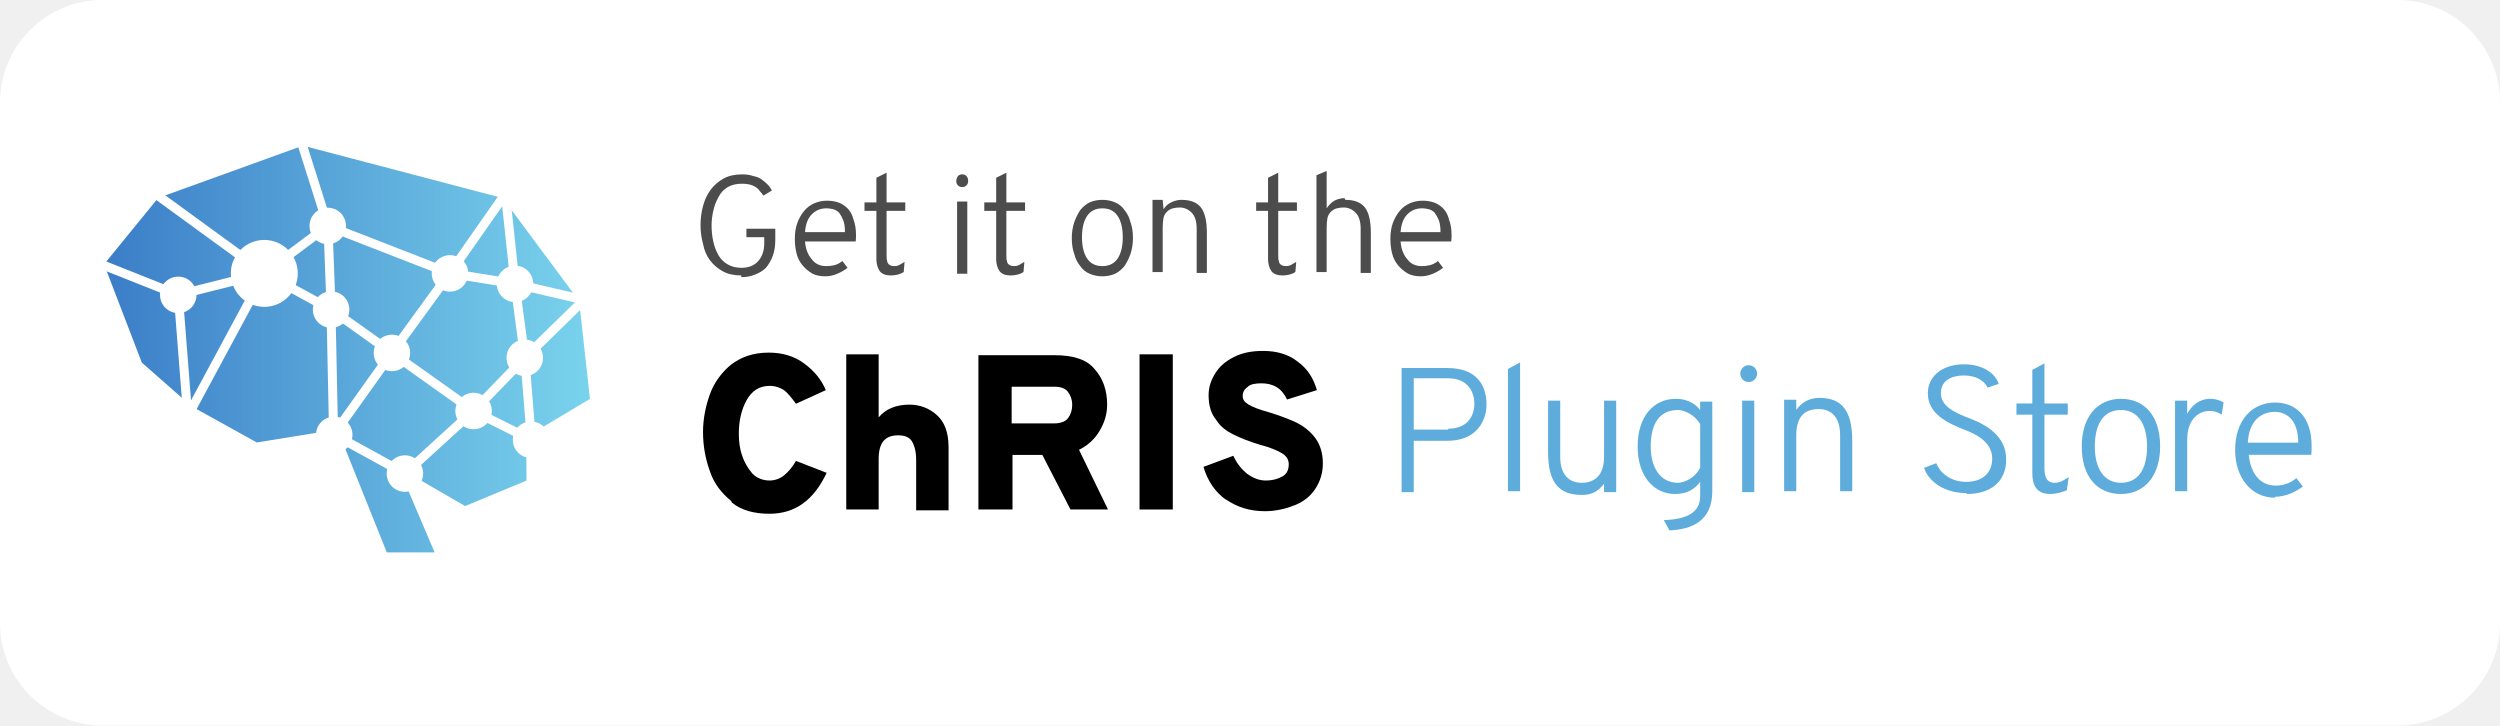
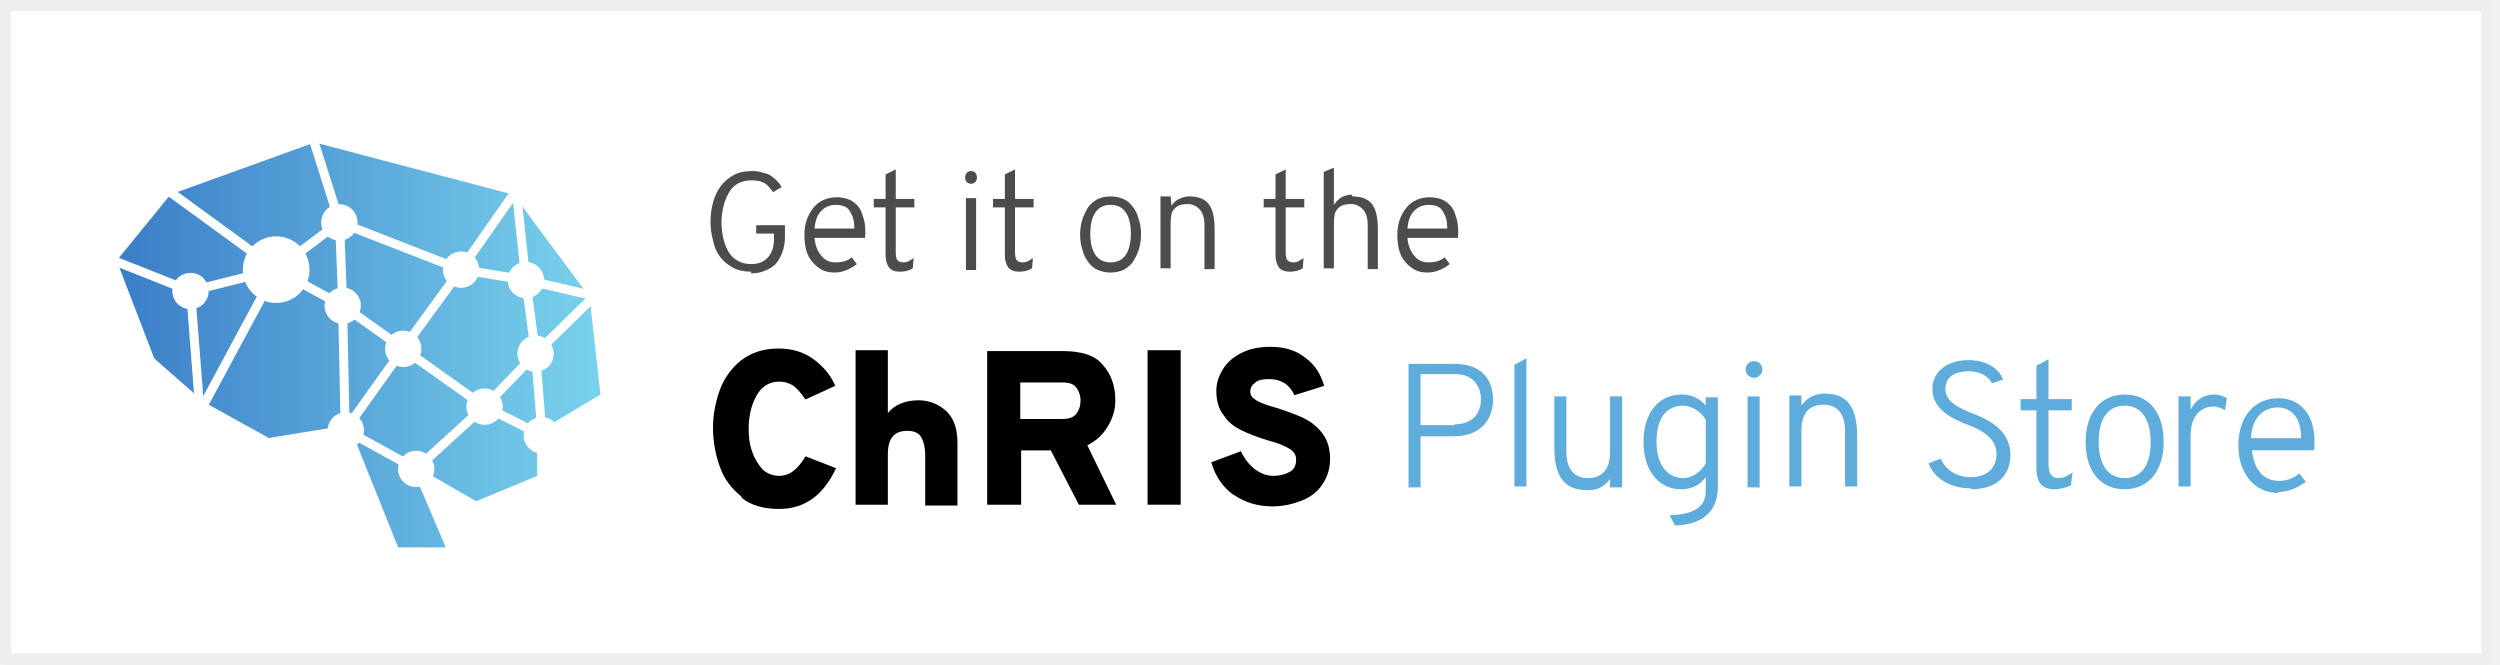
- <svg xmlns="http://www.w3.org/2000/svg" xmlns:xlink="http://www.w3.org/1999/xlink" width="126.575mm" height="36.73mm" viewBox="0 0 126.575 36.73" version="1.1" id="svg9701">
+ <svg xmlns="http://www.w3.org/2000/svg" xmlns:xlink="http://www.w3.org/1999/xlink" width="59.722mm" height="15.875mm" viewBox="0 0 59.722 15.875" version="1.1" id="svg9701">
  <defs id="defs9695">
    <clipPath clipPathUnits="userSpaceOnUse" id="clipPath161462">
      <path d="m 1032.96,2313.28 -333.905,-372.74 229.562,-597.75 286.953,-272.01 415.65,-193.51 426.52,73.21 293.68,-701.64 h 332.56 L 2477.24,727.012 2800.11,486.23 3187,650.969 v 256.429 l 385.07,239.412 -69.57,568.83 -440.82,622.99 -1155.7,301.75 z" id="path161460" />
    </clipPath>
-     <linearGradient xlink:href="#linearGradient161468" id="linearGradient9543" gradientUnits="userSpaceOnUse" gradientTransform="matrix(2873.01,0,0,-2873.01,699.055,1444.61)" x1="0" y1="0" x2="1" y2="0" spreadMethod="pad" />
    <linearGradient x1="0" y1="0" x2="1" y2="0" gradientUnits="userSpaceOnUse" gradientTransform="matrix(2873.01,0,0,-2873.01,699.055,1444.61)" spreadMethod="pad" id="linearGradient161468">
      <stop style="stop-opacity:1;stop-color:#3a7cc7" offset="0" id="stop161464" />
      <stop style="stop-opacity:1;stop-color:#7ad4ed" offset="1" id="stop161466" />
    </linearGradient>
+     <clipPath clipPathUnits="userSpaceOnUse" id="clipPath161462-4">
+       <path d="m 1032.96,2313.28 -333.905,-372.74 229.562,-597.75 286.953,-272.01 415.65,-193.51 426.52,73.21 293.68,-701.64 h 332.56 L 2477.24,727.012 2800.11,486.23 3187,650.969 v 256.429 l 385.07,239.412 -69.57,568.83 -440.82,622.99 -1155.7,301.75 z" id="path161460-6" />
+     </clipPath>
+     <linearGradient xlink:href="#linearGradient161468" id="linearGradient9543" gradientUnits="userSpaceOnUse" gradientTransform="matrix(2873.01,0,0,-2873.01,699.055,1444.61)" x1="0" y1="0" x2="1" y2="0" spreadMethod="pad" />
  </defs>
-   <g id="layer1" transform="translate(-192.2242,-73.01573)">
-     <rect y="79.338" x="193.868" height="27.218" width="124.826" id="rect8336" style="display:inline;opacity:1;fill:none;fill-opacity:1;stroke:none;stroke-width:1.408;stroke-linecap:square;stroke-linejoin:bevel;stroke-miterlimit:4;stroke-dasharray:none;stroke-dashoffset:0;stroke-opacity:1" />
-     <rect style="display:inline;fill:#ffffff;fill-opacity:1;stroke-width:8.098;stroke-linecap:round;stroke-linejoin:round" id="rect8338" width="126.575" height="36.73" x="192.224" y="73.016" ry="5.194" />
-     <g id="g8378" transform="matrix(43.16582,0,0,43.16582,502.5688,454.4979)" style="display:inline">
+   <g id="layer1" transform="translate(-243.2503,-43.41134)">
+     <rect y="46.32" x="244.335" height="12.786" width="58.637" id="rect8336" style="display:inline;opacity:1;fill:none;fill-opacity:1;stroke:none;stroke-width:0.661;stroke-linecap:square;stroke-linejoin:bevel;stroke-miterlimit:4;stroke-dasharray:none;stroke-dashoffset:0;stroke-opacity:1" />
+     <rect style="display:inline;fill:#ffffff;fill-opacity:1;stroke:#eeeeee;stroke-width:0.264;stroke-linecap:round;stroke-linejoin:round;stroke-miterlimit:4;stroke-dasharray:none;stroke-opacity:1" id="rect8338" width="59.268" height="15.611" x="243.382" y="43.543" ry="0" />
+     <g id="g8378" transform="matrix(20.2772,0,0,20.2772,389.3472,222.5522)" style="display:inline">
      <g transform="matrix(1.09434,0,0,1.09434,-3.482793,0.7329013)" id="g8364" style="fill:#5dacdc;fill-opacity:1;stroke-width:0.914">
        <path id="path8342" style="font-style:normal;font-variant:normal;font-weight:300;font-stretch:normal;font-size:medium;line-height:0.12px;font-family:Overpass;-inkscape-font-specification:'Overpass Light';letter-spacing:0px;word-spacing:0px;fill:#5dacdc;fill-opacity:1;stroke:none;stroke-width:0.01px;stroke-linecap:butt;stroke-linejoin:miter;stroke-opacity:1" d="m -1.885,-8.218 h 0.013 v -0.055 h 0.036 c 0.031,0 0.042,-0.021 0.042,-0.039 0,-0.02 -0.01,-0.039 -0.042,-0.039 h -0.049 z m 0.05,-0.067 h -0.037 v -0.055 h 0.037 c 0.022,0 0.028,0.016 0.028,0.027 0,0.013 -0.007,0.027 -0.028,0.027 z" />
        <path id="path8344" style="font-style:normal;font-variant:normal;font-weight:300;font-stretch:normal;font-size:medium;line-height:0.12px;font-family:Overpass;-inkscape-font-specification:'Overpass Light';letter-spacing:0px;word-spacing:0px;fill:#5dacdc;fill-opacity:1;stroke:none;stroke-width:0.01px;stroke-linecap:butt;stroke-linejoin:miter;stroke-opacity:1" d="m -1.771,-8.219 h 0.013 v -0.138 l -0.013,0.007 z" />
        <path id="path8346" style="font-style:normal;font-variant:normal;font-weight:300;font-stretch:normal;font-size:medium;line-height:0.12px;font-family:Overpass;-inkscape-font-specification:'Overpass Light';letter-spacing:0px;word-spacing:0px;fill:#5dacdc;fill-opacity:1;stroke:none;stroke-width:0.01px;stroke-linecap:butt;stroke-linejoin:miter;stroke-opacity:1" d="m -1.668,-8.218 h 0.013 v -0.098 h -0.013 v 0.06 c 0,0.021 -0.011,0.028 -0.024,0.028 -0.013,0 -0.023,-0.008 -0.023,-0.028 v -0.06 h -0.013 v 0.055 c 0,0.032 0.011,0.046 0.036,0.046 0.01,0 0.017,-0.003 0.024,-0.012 z" />
        <path id="path8348" style="font-style:normal;font-variant:normal;font-weight:300;font-stretch:normal;font-size:medium;line-height:0.12px;font-family:Overpass;-inkscape-font-specification:'Overpass Light';letter-spacing:0px;word-spacing:0px;fill:#5dacdc;fill-opacity:1;stroke:none;stroke-width:0.01px;stroke-linecap:butt;stroke-linejoin:miter;stroke-opacity:1" d="m -1.598,-8.177 c 0.024,-9.585e-4 0.046,-0.01 0.046,-0.042 v -0.096 h -0.013 v 0.009 c -0.003,-0.004 -0.011,-0.012 -0.026,-0.012 -0.024,0 -0.041,0.019 -0.041,0.051 0,0.034 0.019,0.051 0.04,0.051 0.013,0 0.021,-0.005 0.027,-0.013 v 0.015 c 0,0.013 -0.007,0.025 -0.039,0.026 z m 0.009,-0.051 c -0.017,0 -0.029,-0.014 -0.029,-0.039 0,-0.025 0.01,-0.039 0.029,-0.039 0.007,0 0.018,0.005 0.024,0.015 v 0.047 c -0.005,0.01 -0.016,0.016 -0.024,0.016 z" />
        <path id="path8350" style="font-style:normal;font-variant:normal;font-weight:300;font-stretch:normal;font-size:medium;line-height:0.12px;font-family:Overpass;-inkscape-font-specification:'Overpass Light';letter-spacing:0px;word-spacing:0px;fill:#5dacdc;fill-opacity:1;stroke:none;stroke-width:0.01px;stroke-linecap:butt;stroke-linejoin:miter;stroke-opacity:1" d="m -1.513,-8.336 c 0.005,0 0.009,-0.004 0.009,-0.009 0,-0.005 -0.004,-0.009 -0.009,-0.009 -0.005,0 -0.009,0.004 -0.009,0.009 0,0.005 0.004,0.009 0.009,0.009 z m -0.007,0.118 h 0.013 v -0.098 h -0.013 z" />
        <path id="path8352" style="font-style:normal;font-variant:normal;font-weight:300;font-stretch:normal;font-size:medium;line-height:0.12px;font-family:Overpass;-inkscape-font-specification:'Overpass Light';letter-spacing:0px;word-spacing:0px;fill:#5dacdc;fill-opacity:1;stroke:none;stroke-width:0.01px;stroke-linecap:butt;stroke-linejoin:miter;stroke-opacity:1" d="m -1.415,-8.219 h 0.013 v -0.054 c 0,-0.032 -0.011,-0.046 -0.035,-0.046 -0.01,0 -0.019,0.004 -0.025,0.013 V -8.317 h -0.013 v 0.098 h 0.013 v -0.06 c 0,-0.021 0.01,-0.028 0.024,-0.028 0.013,0 0.023,0.008 0.023,0.028 z" />
        <path id="path8354" style="font-style:normal;font-variant:normal;font-weight:300;font-stretch:normal;font-size:medium;line-height:0.12px;font-family:Overpass;-inkscape-font-specification:'Overpass Light';letter-spacing:0px;word-spacing:0px;fill:#5dacdc;fill-opacity:1;stroke:none;stroke-width:0.01px;stroke-linecap:butt;stroke-linejoin:miter;stroke-opacity:1" d="m -1.279,-8.216 c 0.025,0 0.042,-0.013 0.042,-0.037 0,-0.025 -0.021,-0.037 -0.039,-0.044 -0.016,-0.006 -0.031,-0.013 -0.031,-0.027 0,-0.012 0.009,-0.019 0.025,-0.019 0.013,0 0.022,0.006 0.025,0.013 l 0.012,-0.004 c -0.004,-0.012 -0.018,-0.021 -0.037,-0.021 -0.025,0 -0.039,0.014 -0.039,0.031 0,0.022 0.021,0.032 0.039,0.039 0.016,0.006 0.03,0.015 0.03,0.031 0,0.016 -0.011,0.025 -0.028,0.025 -0.015,0 -0.027,-0.008 -0.032,-0.02 l -0.013,0.005 c 0.005,0.015 0.022,0.027 0.045,0.027 z" />
        <path id="path8356" style="font-style:normal;font-variant:normal;font-weight:300;font-stretch:normal;font-size:medium;line-height:0.12px;font-family:Overpass;-inkscape-font-specification:'Overpass Light';letter-spacing:0px;word-spacing:0px;fill:#5dacdc;fill-opacity:1;stroke:none;stroke-width:0.01px;stroke-linecap:butt;stroke-linejoin:miter;stroke-opacity:1" d="m -1.19,-8.216 c 0.007,0 0.013,-0.002 0.018,-0.004 l 0.002,-0.014 c -0.004,0.002 -0.008,0.006 -0.015,0.006 -0.009,0 -0.011,-0.007 -0.011,-0.016 v -0.057 h 0.025 v -0.012 h -0.025 v -0.043 l -0.013,0.007 v 0.036 h -0.017 v 0.012 h 0.017 v 0.063 c 0,0.013 0.005,0.022 0.019,0.022 z" />
        <path id="path8358" style="font-style:normal;font-variant:normal;font-weight:300;font-stretch:normal;font-size:medium;line-height:0.12px;font-family:Overpass;-inkscape-font-specification:'Overpass Light';letter-spacing:0px;word-spacing:0px;fill:#5dacdc;fill-opacity:1;stroke:none;stroke-width:0.01px;stroke-linecap:butt;stroke-linejoin:miter;stroke-opacity:1" d="m -1.114,-8.216 c 0.025,0 0.042,-0.019 0.042,-0.051 0,-0.033 -0.017,-0.051 -0.042,-0.051 -0.025,0 -0.042,0.019 -0.042,0.051 0,0.033 0.017,0.051 0.042,0.051 z m 0,-0.012 c -0.018,0 -0.028,-0.015 -0.028,-0.039 0,-0.025 0.01,-0.039 0.028,-0.039 0.018,0 0.028,0.015 0.028,0.039 0,0.025 -0.01,0.039 -0.028,0.039 z" />
        <path id="path8360" style="font-style:normal;font-variant:normal;font-weight:300;font-stretch:normal;font-size:medium;line-height:0.12px;font-family:Overpass;-inkscape-font-specification:'Overpass Light';letter-spacing:0px;word-spacing:0px;fill:#5dacdc;fill-opacity:1;stroke:none;stroke-width:0.01px;stroke-linecap:butt;stroke-linejoin:miter;stroke-opacity:1" d="m -1.056,-8.219 h 0.013 v -0.055 c 0,-0.024 0.014,-0.031 0.024,-0.031 0.006,0 0.01,0.002 0.013,0.004 l 0.002,-0.013 c -0.003,-0.002 -0.008,-0.004 -0.014,-0.004 -0.012,0 -0.02,0.007 -0.025,0.016 v -0.014 h -0.013 z" />
        <path id="path8362" style="font-style:normal;font-variant:normal;font-weight:300;font-stretch:normal;font-size:medium;line-height:0.12px;font-family:Overpass;-inkscape-font-specification:'Overpass Light';letter-spacing:0px;word-spacing:0px;fill:#5dacdc;fill-opacity:1;stroke:none;stroke-width:0.01px;stroke-linecap:butt;stroke-linejoin:miter;stroke-opacity:1" d="m -0.949,-8.213 c 0.011,0 0.022,-0.005 0.03,-0.011 l -0.007,-0.009 c -0.007,0.006 -0.015,0.008 -0.022,0.008 -0.017,0 -0.027,-0.013 -0.029,-0.033 h 0.067 c 3.8341e-4,-0.004 3.8341e-4,-0.007 3.8341e-4,-0.009 0,-0.033 -0.018,-0.047 -0.039,-0.047 -0.025,0 -0.043,0.019 -0.043,0.051 0,0.028 0.016,0.051 0.043,0.051 z m -0.029,-0.058 c 0.001,-0.022 0.013,-0.033 0.029,-0.033 0.01,0 0.025,0.006 0.025,0.033 z" />
      </g>
      <g id="g8376" style="fill:#000000">
        <path d="m -6.332,-8.25 c -0.011,-0.009 -0.02,-0.02 -0.025,-0.035 -0.005,-0.014 -0.008,-0.029 -0.008,-0.046 0,-0.015 0.003,-0.03 0.008,-0.044 0.005,-0.014 0.014,-0.026 0.025,-0.035 0.012,-0.009 0.026,-0.014 0.044,-0.014 0.016,0 0.03,0.004 0.042,0.013 0.012,0.009 0.02,0.019 0.025,0.031 l -0.035,0.016 c -0.005,-0.007 -0.01,-0.013 -0.014,-0.016 -0.005,-0.003 -0.01,-0.005 -0.017,-0.005 -0.012,0 -0.021,0.006 -0.027,0.017 -0.006,0.011 -0.009,0.024 -0.009,0.039 0,0.009 0.001,0.018 0.004,0.026 0.003,0.009 0.007,0.015 0.012,0.021 0.005,0.005 0.012,0.008 0.02,0.008 0.006,0 0.012,-0.002 0.017,-0.006 0.005,-0.004 0.01,-0.01 0.014,-0.017 l 0.036,0.014 c -0.015,0.032 -0.037,0.048 -0.067,0.048 -0.018,0 -0.033,-0.004 -0.044,-0.013" style="fill:#000000;fill-opacity:1;fill-rule:nonzero;stroke:none;stroke-width:0.001" id="path8366" />
        <path d="m -6.197,-8.422 h 0.038 v 0.074 c 0.008,-0.01 0.021,-0.015 0.036,-0.015 0.012,0 0.023,0.004 0.032,0.012 0.009,0.008 0.014,0.02 0.014,0.038 v 0.074 h -0.038 v -0.059 c 0,-0.01 -0.002,-0.017 -0.005,-0.022 -0.003,-0.005 -0.009,-0.007 -0.016,-0.007 -0.016,0 -0.023,0.009 -0.023,0.028 v 0.059 h -0.038 V -8.422" style="fill:#000000;fill-opacity:1;fill-rule:nonzero;stroke:none;stroke-width:0.001" id="path8368" />
        <path d="m -5.953,-8.341 c 0.007,0 0.013,-0.002 0.016,-0.006 0.003,-0.004 0.005,-0.009 0.005,-0.016 0,-0.006 -0.002,-0.011 -0.005,-0.015 -0.003,-0.004 -0.008,-0.006 -0.016,-0.006 h -0.05 v 0.043 z m -0.089,-0.08 h 0.089 c 0.022,0 0.038,0.005 0.047,0.016 0.01,0.011 0.015,0.025 0.015,0.042 0,0.011 -0.003,0.021 -0.009,0.031 -0.006,0.01 -0.014,0.017 -0.024,0.022 l 0.034,0.07 h -0.044 l -0.033,-0.064 h -0.035 v 0.064 h -0.04 v -0.182" style="fill:#000000;fill-opacity:1;fill-rule:nonzero;stroke:none;stroke-width:0.001" id="path8370" />
        <path d="m -5.751,-8.251 c -0.013,-0.009 -0.022,-0.022 -0.027,-0.039 l 0.035,-0.013 c 0.004,0.009 0.01,0.016 0.016,0.021 0.007,0.005 0.014,0.008 0.022,0.008 0.008,0 0.015,-0.002 0.02,-0.005 0.005,-0.003 0.007,-0.008 0.007,-0.014 0,-0.006 -0.003,-0.01 -0.008,-0.013 -0.005,-0.003 -0.014,-0.007 -0.026,-0.01 -0.013,-0.004 -0.023,-0.008 -0.031,-0.012 -0.008,-0.004 -0.015,-0.009 -0.02,-0.017 -0.006,-0.007 -0.009,-0.017 -0.009,-0.029 0,-0.01 0.003,-0.018 0.008,-0.026 0.005,-0.008 0.012,-0.014 0.022,-0.019 0.01,-0.005 0.021,-0.007 0.034,-0.007 0.016,0 0.03,0.004 0.041,0.013 0.011,0.008 0.018,0.019 0.022,0.033 l -0.035,0.011 c -0.006,-0.013 -0.016,-0.019 -0.03,-0.019 -0.007,0 -0.013,0.001 -0.016,0.004 -0.004,0.003 -0.006,0.006 -0.006,0.011 0,0.004 0.002,0.007 0.007,0.01 0.005,0.003 0.013,0.006 0.024,0.009 0.013,0.004 0.023,0.008 0.032,0.012 0.008,0.004 0.016,0.01 0.022,0.018 0.006,0.008 0.009,0.018 0.009,0.03 0,0.011 -0.003,0.021 -0.009,0.03 -0.006,0.009 -0.014,0.015 -0.024,0.019 -0.01,0.004 -0.022,0.007 -0.035,0.007 -0.018,0 -0.033,-0.005 -0.046,-0.014" style="fill:#000000;fill-opacity:1;fill-rule:nonzero;stroke:none;stroke-width:0.001" id="path8372" />
        <path id="path8374" style="fill:#000000;fill-opacity:1;fill-rule:nonzero;stroke:none;stroke-width:0.001" d="m -5.853,-8.24 v -0.182 h 0.039 v 0.182 h -0.039" />
      </g>
    </g>
-     <g style="display:inline;stroke-width:7.889" transform="matrix(6.322534,0,0,6.322534,235.9788,131.1342)" id="g8463">
-       <g style="stroke-width:7.889" id="g8382" clip-path="url(#clipPath161462)" transform="matrix(0.00138889,0,0,-0.00138889,-7.108948,-4.401723)">
+     <g style="display:inline;stroke-width:7.889" transform="matrix(2.970019,0,0,2.970019,264.1162,70.65161)" id="g8463">
+       <g style="stroke-width:7.889" id="g8382" clip-path="url(#clipPath161462-4)" transform="matrix(0.00138889,0,0,-0.00138889,-7.108948,-4.401723)">
        <path d="m 1032.96,2313.28 -333.905,-372.74 229.562,-597.75 286.953,-272.01 415.65,-193.51 426.52,73.21 293.68,-701.64 h 332.56 L 2477.24,727.012 2800.11,486.23 3187,650.969 v 256.429 l 385.07,239.412 -69.57,568.83 -440.82,622.99 -1155.7,301.75 -873.02,-327.1" style="fill:url(#linearGradient9543);fill-opacity:1;fill-rule:nonzero;stroke:none;stroke-width:7.889" id="path8380" />
      </g>
      <path id="path8384" style="fill:#ffffff;fill-opacity:1;fill-rule:nonzero;stroke:none;stroke-width:0.011" d="m -3.289,-6.983 -0.059,-0.042 0.445,-0.636 0.059,0.042 -0.445,0.636" />
      <path id="path8386" style="fill:#ffffff;fill-opacity:1;fill-rule:nonzero;stroke:none;stroke-width:0.011" d="m -2.832,-6.915 -0.077,-0.721 0.072,-0.008 0.077,0.721 -0.072,0.008" />
      <path id="path8388" style="fill:#ffffff;fill-opacity:1;fill-rule:nonzero;stroke:none;stroke-width:0.011" d="m -2.754,-6.322 -0.079,-0.593 0.072,-0.01 0.079,0.593 -0.072,0.01" />
      <path id="path8390" style="fill:#ffffff;fill-opacity:1;fill-rule:nonzero;stroke:none;stroke-width:0.011" d="m -2.701,-5.666 -0.053,-0.657 0.072,-0.006 0.053,0.657 -0.072,0.006" />
      <path id="path8392" style="fill:#ffffff;fill-opacity:1;fill-rule:nonzero;stroke:none;stroke-width:0.011" d="m -2.681,-5.637 -0.464,-0.232 0.032,-0.065 0.464,0.232 -0.032,0.065" />
      <path id="path8394" style="fill:#ffffff;fill-opacity:1;fill-rule:nonzero;stroke:none;stroke-width:0.011" d="m -3.15,-5.872 -0.654,-0.465 0.042,-0.059 0.654,0.465 -0.042,0.059" />
      <path id="path8396" style="fill:#ffffff;fill-opacity:1;fill-rule:nonzero;stroke:none;stroke-width:0.011" d="m -3.753,-6.345 -0.059,-0.043 0.464,-0.638 0.059,0.043 -0.464,0.638" />
      <path id="path8398" style="fill:#ffffff;fill-opacity:1;fill-rule:nonzero;stroke:none;stroke-width:0.011" d="m -3.332,-6.97 -0.976,-0.38 0.026,-0.067 0.976,0.38 -0.026,0.067" />
      <path id="path8400" style="fill:#ffffff;fill-opacity:1;fill-rule:nonzero;stroke:none;stroke-width:0.011" d="m -4.329,-7.373 -0.213,-0.673 0.069,-0.022 0.213,0.673 -0.069,0.022" />
      <path id="path8402" style="fill:#ffffff;fill-opacity:1;fill-rule:nonzero;stroke:none;stroke-width:0.011" d="m -4.824,-6.975 -0.876,-0.638 0.043,-0.059 0.876,0.638 -0.043,0.059" />
      <path id="path8404" style="fill:#ffffff;fill-opacity:1;fill-rule:nonzero;stroke:none;stroke-width:0.011" d="m -5.485,-6.796 -0.018,-0.07 0.691,-0.173 0.018,0.07 -0.691,0.173" />
      <path id="path8406" style="fill:#ffffff;fill-opacity:1;fill-rule:nonzero;stroke:none;stroke-width:0.011" d="m -5.507,-6.797 -0.639,-0.254 0.027,-0.067 0.639,0.254 -0.027,0.067" />
      <path id="path8408" style="fill:#ffffff;fill-opacity:1;fill-rule:nonzero;stroke:none;stroke-width:0.011" d="m -5.457,-5.906 -0.072,-0.922 0.072,-0.006 0.072,0.922 -0.072,0.006" />
      <path id="path8410" style="fill:#ffffff;fill-opacity:1;fill-rule:nonzero;stroke:none;stroke-width:0.011" d="m -4.781,-6.975 -0.043,-0.058 0.508,-0.38 0.043,0.058 -0.508,0.38" />
      <path id="path8412" style="fill:#ffffff;fill-opacity:1;fill-rule:nonzero;stroke:none;stroke-width:0.011" d="m -4.305,-6.712 -0.025,-0.671 0.072,-0.003 0.025,0.671 -0.072,0.003" />
      <path id="path8414" style="fill:#ffffff;fill-opacity:1;fill-rule:nonzero;stroke:none;stroke-width:0.011" d="m -4.285,-5.712 -0.021,-1 0.072,-0.001 0.021,1 -0.072,0.001" />
      <path id="path8416" style="fill:#ffffff;fill-opacity:1;fill-rule:nonzero;stroke:none;stroke-width:0.011" d="m -4.219,-5.692 -0.059,-0.042 0.466,-0.653 0.059,0.042 -0.466,0.653" />
      <path id="path8418" style="fill:#ffffff;fill-opacity:1;fill-rule:nonzero;stroke:none;stroke-width:0.011" d="m -3.695,-5.368 -0.57,-0.313 0.035,-0.064 0.57,0.313 -0.035,0.064" />
      <path id="path8420" style="fill:#ffffff;fill-opacity:1;fill-rule:nonzero;stroke:none;stroke-width:0.011" d="m -4.287,-6.681 -0.533,-0.291 0.035,-0.064 0.533,0.291 -0.035,0.064" />
      <path id="path8422" style="fill:#ffffff;fill-opacity:1;fill-rule:nonzero;stroke:none;stroke-width:0.011" d="m -3.803,-6.337 -0.487,-0.347 0.042,-0.059 0.487,0.347 -0.042,0.059" />
      <path id="path8424" style="fill:#ffffff;fill-opacity:1;fill-rule:nonzero;stroke:none;stroke-width:0.011" d="m -5.364,-5.883 -0.064,-0.034 0.594,-1.103 0.064,0.034 -0.594,1.103" />
      <path id="path8426" style="fill:#ffffff;fill-opacity:1;fill-rule:nonzero;stroke:none;stroke-width:0.011" d="m -2.251,-6.755 -0.554,-0.129 0.016,-0.071 0.554,0.129 -0.016,0.071" />
      <path id="path8428" style="fill:#ffffff;fill-opacity:1;fill-rule:nonzero;stroke:none;stroke-width:0.011" d="m -2.693,-6.301 -0.051,-0.052 0.475,-0.464 0.051,0.052 -0.475,0.464" />
      <path id="path8430" style="fill:#ffffff;fill-opacity:1;fill-rule:nonzero;stroke:none;stroke-width:0.011" d="m -3.103,-5.876 -0.052,-0.05 0.411,-0.425 0.052,0.05 -0.411,0.425" />
      <path id="path8432" style="fill:#ffffff;fill-opacity:1;fill-rule:nonzero;stroke:none;stroke-width:0.011" d="m -3.654,-5.373 -0.049,-0.054 0.549,-0.501 0.049,0.054 -0.549,0.501" />
      <path id="path8434" style="fill:#ffffff;fill-opacity:1;fill-rule:nonzero;stroke:none;stroke-width:0.011" d="m -2.802,-6.883 -0.522,-0.085 0.012,-0.072 0.522,0.085 -0.012,0.072" />
      <path id="path8436" style="fill:#ffffff;fill-opacity:1;fill-rule:nonzero;stroke:none;stroke-width:0.011" d="m -2.65,-6.919 c 0,0.081 -0.065,0.146 -0.146,0.146 -0.081,0 -0.146,-0.065 -0.146,-0.146 0,-0.081 0.065,-0.146 0.146,-0.146 0.081,0 0.146,0.065 0.146,0.146" />
      <path id="path8439" style="fill:#ffffff;fill-opacity:1;fill-rule:nonzero;stroke:none;stroke-width:0.011" d="m -2.572,-6.327 c 0,0.081 -0.065,0.146 -0.146,0.146 -0.081,0 -0.146,-0.065 -0.146,-0.146 0,-0.081 0.065,-0.146 0.146,-0.146 0.081,0 0.146,0.065 0.146,0.146" />
      <path id="path8441" style="fill:#ffffff;fill-opacity:1;fill-rule:nonzero;stroke:none;stroke-width:0.011" d="m -2.522,-5.671 c 0,0.081 -0.065,0.146 -0.146,0.146 -0.081,0 -0.146,-0.065 -0.146,-0.146 0,-0.081 0.065,-0.146 0.146,-0.146 0.081,0 0.146,0.065 0.146,0.146" />
      <path id="path8443" style="fill:#ffffff;fill-opacity:1;fill-rule:nonzero;stroke:none;stroke-width:0.011" d="m -2.982,-5.901 c 0,0.081 -0.065,0.146 -0.146,0.146 -0.081,0 -0.146,-0.065 -0.146,-0.146 0,-0.081 0.065,-0.146 0.146,-0.146 0.081,0 0.146,0.065 0.146,0.146" />
      <path id="path8445" style="fill:#ffffff;fill-opacity:1;fill-rule:nonzero;stroke:none;stroke-width:0.011" d="m -3.532,-5.4 c 0,0.081 -0.065,0.146 -0.146,0.146 -0.081,0 -0.146,-0.065 -0.146,-0.146 0,-0.081 0.065,-0.146 0.146,-0.146 0.081,0 0.146,0.065 0.146,0.146" />
      <path id="path8447" style="fill:#ffffff;fill-opacity:1;fill-rule:nonzero;stroke:none;stroke-width:0.011" d="m -4.098,-5.71 c 0,0.081 -0.065,0.146 -0.146,0.146 -0.081,0 -0.146,-0.065 -0.146,-0.146 0,-0.081 0.065,-0.146 0.146,-0.146 0.081,0 0.146,0.065 0.146,0.146" />
      <path id="path8449" style="fill:#ffffff;fill-opacity:1;fill-rule:nonzero;stroke:none;stroke-width:0.011" d="m -3.171,-7.003 c 0,0.081 -0.065,0.146 -0.146,0.146 -0.081,0 -0.146,-0.065 -0.146,-0.146 0,-0.081 0.065,-0.146 0.146,-0.146 0.081,0 0.146,0.065 0.146,0.146" />
      <path id="path8451" style="fill:#ffffff;fill-opacity:1;fill-rule:nonzero;stroke:none;stroke-width:0.011" d="m -4.15,-7.383 c 0,0.081 -0.065,0.146 -0.146,0.146 -0.081,0 -0.146,-0.065 -0.146,-0.146 0,-0.081 0.065,-0.146 0.146,-0.146 0.081,0 0.146,0.065 0.146,0.146" />
      <path id="path8453" style="fill:#ffffff;fill-opacity:1;fill-rule:nonzero;stroke:none;stroke-width:0.011" d="m -4.123,-6.713 c 0,0.081 -0.065,0.146 -0.146,0.146 -0.081,0 -0.146,-0.065 -0.146,-0.146 0,-0.081 0.065,-0.146 0.146,-0.146 0.081,0 0.146,0.065 0.146,0.146" />
      <path id="path8455" style="fill:#ffffff;fill-opacity:1;fill-rule:nonzero;stroke:none;stroke-width:0.011" d="m -4.536,-7.003 c 0,0.148 -0.12,0.268 -0.268,0.268 -0.148,0 -0.268,-0.12 -0.268,-0.268 0,-0.148 0.12,-0.268 0.268,-0.268 0.148,0 0.268,0.12 0.268,0.268" />
      <path id="path8457" style="fill:#ffffff;fill-opacity:1;fill-rule:nonzero;stroke:none;stroke-width:0.011" d="m -3.636,-6.366 c 0,0.081 -0.065,0.146 -0.146,0.146 -0.081,0 -0.146,-0.065 -0.146,-0.146 0,-0.081 0.065,-0.146 0.146,-0.146 0.081,0 0.146,0.065 0.146,0.146" />
      <path id="path8459" style="fill:#ffffff;fill-opacity:1;fill-rule:nonzero;stroke:none;stroke-width:0.011" d="m -5.347,-6.831 c 0,0.081 -0.065,0.146 -0.146,0.146 -0.081,0 -0.146,-0.065 -0.146,-0.146 0,-0.081 0.065,-0.146 0.146,-0.146 0.081,0 0.146,0.065 0.146,0.146" />
      <path id="path8461" style="fill:#ffffff;fill-opacity:1;fill-rule:nonzero;stroke:none;stroke-width:0.011" d="m -3.823,-4.769 h 0.383 l -0.29,-0.68 0.534,0.309 0.492,-0.204 -0.003,-0.349 0.511,-0.305 -0.087,-0.784 -0.612,-0.824 -1.6,-0.42 -1.159,0.419 -0.433,0.531 0.302,0.787 0.398,0.35 0.523,0.29 0.646,-0.105 z m 0.502,0.079 h -0.556 l -0.392,-0.976 -0.61,0.099 -0.554,-0.308 -0.423,-0.377 -0.322,-0.839 0.476,-0.583 1.203,-0.435 1.65,0.434 0.641,0.864 0.095,0.856 -0.516,0.308 0.003,0.357 -0.578,0.24 -0.362,-0.21 0.244,0.571" />
    </g>
-     <g id="g8471" transform="matrix(39.30575,0,0,39.30575,479.2455,410.7825)" style="display:inline;fill:#4c4c4c">
+     <g id="g8471" transform="matrix(18.46393,0,0,18.46393,378.3911,202.0168)" style="display:inline;fill:#4c4c4c">
      <g transform="matrix(1.09434,0,0,1.09434,-3.458333,0.7329013)" id="g8469" style="fill:#4c4c4c;fill-opacity:1;stroke-width:0.914">
        <g aria-label="Get it on the" id="text8467" style="font-size:0.166px;line-height:1.25;font-family:sans-serif;word-spacing:0px;fill:#4c4c4c;stroke-width:0.004">
          <path d="m -2.64,-8.198 q -0.013,0 -0.022,-0.005 -0.009,-0.005 -0.015,-0.013 -0.006,-0.008 -0.008,-0.019 -0.003,-0.011 -0.003,-0.022 0,-0.012 0.003,-0.023 0.003,-0.011 0.009,-0.019 0.006,-0.008 0.015,-0.013 0.009,-0.005 0.022,-0.005 0.008,0 0.013,0.002 0.006,0.001 0.01,0.004 0.004,0.003 0.007,0.006 0.003,0.003 0.005,0.007 l -0.01,0.006 q -0.002,-0.003 -0.004,-0.005 -0.002,-0.003 -0.005,-0.005 -0.003,-0.002 -0.007,-0.003 -0.004,-0.001 -0.009,-0.001 -0.01,0 -0.017,0.004 -0.007,0.004 -0.011,0.012 -0.004,0.007 -0.006,0.016 -0.002,0.009 -0.002,0.017 0,0.01 0.002,0.019 0.002,0.009 0.006,0.016 0.004,0.007 0.011,0.011 0.007,0.004 0.016,0.004 0.013,0 0.02,-0.008 0.007,-0.008 0.007,-0.021 v -0.007 h -0.021 v -0.01 h 0.034 v 0.013 q 0,0.011 -0.003,0.019 -0.003,0.008 -0.008,0.014 -0.005,0.005 -0.013,0.008 -0.007,0.003 -0.016,0.003 z" style="font-style:normal;font-variant:normal;font-weight:300;font-stretch:normal;font-family:Overpass;-inkscape-font-specification:'Overpass Light';fill:#4c4c4c;stroke-width:0.004" id="path9563" />
          <path d="m -2.565,-8.238 q 0.001,0.013 0.008,0.021 0.006,0.008 0.017,0.008 0.005,0 0.009,-0.001 0.005,-0.001 0.01,-0.005 l 0.006,0.008 q -0.005,0.004 -0.012,0.007 -0.007,0.003 -0.014,0.003 -0.009,0 -0.015,-0.003 -0.007,-0.004 -0.012,-0.01 -0.005,-0.006 -0.007,-0.014 -0.002,-0.008 -0.002,-0.017 0,-0.011 0.003,-0.019 0.003,-0.008 0.008,-0.014 0.005,-0.006 0.012,-0.009 0.007,-0.003 0.015,-0.003 0.007,0 0.013,0.002 0.006,0.002 0.011,0.007 0.005,0.005 0.007,0.013 0.003,0.008 0.003,0.018 0,0.001 0,0.003 0,0.002 -3.311e-4,0.005 z m 0.025,-0.039 q -0.01,0 -0.017,0.007 -0.007,0.007 -0.008,0.021 h 0.047 q 0,-0.009 -0.002,-0.014 -0.002,-0.005 -0.005,-0.009 -0.003,-0.003 -0.007,-0.004 -0.004,-0.001 -0.007,-0.001 z" style="font-style:normal;font-variant:normal;font-weight:300;font-stretch:normal;font-family:Overpass;-inkscape-font-specification:'Overpass Light';fill:#4c4c4c;stroke-width:0.004" id="path9565" />
          <path d="m -2.464,-8.198 q -0.009,0 -0.013,-0.005 -0.004,-0.006 -0.004,-0.014 v -0.057 h -0.014 v -0.01 h 0.014 v -0.029 l 0.012,-0.006 v 0.035 h 0.022 v 0.01 h -0.022 v 0.052 q 0,0.003 1.656e-4,0.005 3.311e-4,0.002 0.001,0.004 9.933e-4,0.002 0.003,0.003 0.002,9.934e-4 0.005,9.934e-4 0.004,0 0.007,-0.002 0.003,-0.002 0.005,-0.003 l -0.001,0.012 q -0.003,0.002 -0.007,0.003 -0.004,9.933e-4 -0.008,9.933e-4 z" style="font-style:normal;font-variant:normal;font-weight:300;font-stretch:normal;font-family:Overpass;-inkscape-font-specification:'Overpass Light';fill:#4c4c4c;stroke-width:0.004" id="path9567" />
          <path d="m -2.386,-8.2 v -0.085 h 0.012 v 0.085 z m 0.006,-0.102 q -0.003,0 -0.005,-0.002 -0.002,-0.002 -0.002,-0.005 0,-0.003 0.002,-0.006 0.002,-0.002 0.005,-0.002 0.003,0 0.005,0.002 0.002,0.002 0.002,0.006 0,0.003 -0.002,0.005 -0.002,0.002 -0.005,0.002 z" style="font-style:normal;font-variant:normal;font-weight:300;font-stretch:normal;font-family:Overpass;-inkscape-font-specification:'Overpass Light';fill:#4c4c4c;stroke-width:0.004" id="path9569" />
          <path d="m -2.323,-8.198 q -0.009,0 -0.013,-0.005 -0.004,-0.006 -0.004,-0.014 v -0.057 h -0.014 v -0.01 h 0.014 v -0.029 l 0.012,-0.006 v 0.035 h 0.022 v 0.01 h -0.022 v 0.052 q 0,0.003 1.656e-4,0.005 3.311e-4,0.002 0.001,0.004 9.933e-4,0.002 0.003,0.003 0.002,9.934e-4 0.005,9.934e-4 0.004,0 0.007,-0.002 0.003,-0.002 0.005,-0.003 l -0.001,0.012 q -0.003,0.002 -0.007,0.003 -0.004,9.933e-4 -0.008,9.933e-4 z" style="font-style:normal;font-variant:normal;font-weight:300;font-stretch:normal;font-family:Overpass;-inkscape-font-specification:'Overpass Light';fill:#4c4c4c;stroke-width:0.004" id="path9571" />
          <path d="m -2.215,-8.209 q 0.012,0 0.018,-0.009 0.006,-0.009 0.006,-0.025 0,-0.016 -0.006,-0.025 -0.006,-0.009 -0.018,-0.009 -0.012,0 -0.018,0.009 -0.006,0.009 -0.006,0.025 0,0.016 0.006,0.025 0.006,0.009 0.018,0.009 z m 0,-0.078 q 0.008,0 0.015,0.003 0.007,0.003 0.011,0.009 0.005,0.006 0.007,0.014 0.003,0.008 0.003,0.019 0,0.01 -0.003,0.019 -0.003,0.008 -0.007,0.014 -0.005,0.006 -0.011,0.009 -0.007,0.003 -0.015,0.003 -0.008,0 -0.015,-0.003 -0.007,-0.003 -0.011,-0.009 -0.005,-0.006 -0.007,-0.014 -0.003,-0.008 -0.003,-0.019 0,-0.01 0.003,-0.019 0.003,-0.008 0.007,-0.014 0.005,-0.006 0.011,-0.009 0.007,-0.003 0.015,-0.003 z" style="font-style:normal;font-variant:normal;font-weight:300;font-stretch:normal;font-family:Overpass;-inkscape-font-specification:'Overpass Light';fill:#4c4c4c;stroke-width:0.004" id="path9573" />
          <path d="m -2.143,-8.276 q 0.004,-0.006 0.009,-0.008 0.006,-0.003 0.012,-0.003 0.016,0 0.023,0.009 0.007,0.009 0.007,0.03 v 0.047 h -0.012 v -0.052 q 0,-0.013 -0.006,-0.019 -0.006,-0.006 -0.014,-0.006 -0.004,0 -0.008,0.001 -0.004,0.001 -0.007,0.004 -0.003,0.003 -0.004,0.007 -0.001,0.005 -0.001,0.012 v 0.052 h -0.012 v -0.085 h 0.012 z" style="font-style:normal;font-variant:normal;font-weight:300;font-stretch:normal;font-family:Overpass;-inkscape-font-specification:'Overpass Light';fill:#4c4c4c;stroke-width:0.004" id="path9575" />
          <path d="m -2.003,-8.198 q -0.009,0 -0.013,-0.005 -0.004,-0.006 -0.004,-0.014 v -0.057 h -0.014 v -0.01 h 0.014 v -0.029 l 0.012,-0.006 v 0.035 h 0.022 v 0.01 h -0.022 v 0.052 q 0,0.003 1.655e-4,0.005 3.311e-4,0.002 0.001,0.004 9.934e-4,0.002 0.003,0.003 0.002,9.934e-4 0.005,9.934e-4 0.004,0 0.007,-0.002 0.003,-0.002 0.005,-0.003 l -0.001,0.012 q -0.003,0.002 -0.007,0.003 -0.004,9.933e-4 -0.008,9.933e-4 z" style="font-style:normal;font-variant:normal;font-weight:300;font-stretch:normal;font-family:Overpass;-inkscape-font-specification:'Overpass Light';fill:#4c4c4c;stroke-width:0.004" id="path9577" />
          <path d="m -1.929,-8.287 q 0.016,0 0.023,0.009 0.007,0.009 0.007,0.03 v 0.047 h -0.012 v -0.052 q 0,-0.013 -0.006,-0.019 -0.006,-0.006 -0.014,-0.006 -0.004,0 -0.008,0.001 -0.004,0.001 -0.007,0.004 -0.003,0.003 -0.004,0.007 -0.001,0.005 -0.001,0.012 v 0.052 h -0.012 v -0.114 l 0.012,-0.005 v 0.044 q 0.004,-0.006 0.009,-0.009 0.006,-0.003 0.012,-0.003 z" style="font-style:normal;font-variant:normal;font-weight:300;font-stretch:normal;font-family:Overpass;-inkscape-font-specification:'Overpass Light';fill:#4c4c4c;stroke-width:0.004" id="path9579" />
          <path d="m -1.864,-8.238 q 0.001,0.013 0.008,0.021 0.006,0.008 0.017,0.008 0.005,0 0.009,-0.001 0.005,-0.001 0.01,-0.005 l 0.006,0.008 q -0.005,0.004 -0.012,0.007 -0.007,0.003 -0.014,0.003 -0.009,0 -0.015,-0.003 -0.007,-0.004 -0.012,-0.01 -0.005,-0.006 -0.007,-0.014 -0.002,-0.008 -0.002,-0.017 0,-0.011 0.003,-0.019 0.003,-0.008 0.008,-0.014 0.005,-0.006 0.012,-0.009 0.007,-0.003 0.015,-0.003 0.007,0 0.013,0.002 0.006,0.002 0.011,0.007 0.005,0.005 0.007,0.013 0.003,0.008 0.003,0.018 0,0.001 0,0.003 0,0.002 -3.311e-4,0.005 z m 0.025,-0.039 q -0.01,0 -0.017,0.007 -0.007,0.007 -0.008,0.021 h 0.047 q 0,-0.009 -0.002,-0.014 -0.002,-0.005 -0.005,-0.009 -0.003,-0.003 -0.007,-0.004 -0.004,-0.001 -0.007,-0.001 z" style="font-style:normal;font-variant:normal;font-weight:300;font-stretch:normal;font-family:Overpass;-inkscape-font-specification:'Overpass Light';fill:#4c4c4c;stroke-width:0.004" id="path9581" />
        </g>
      </g>
    </g>
  </g>
</svg>
